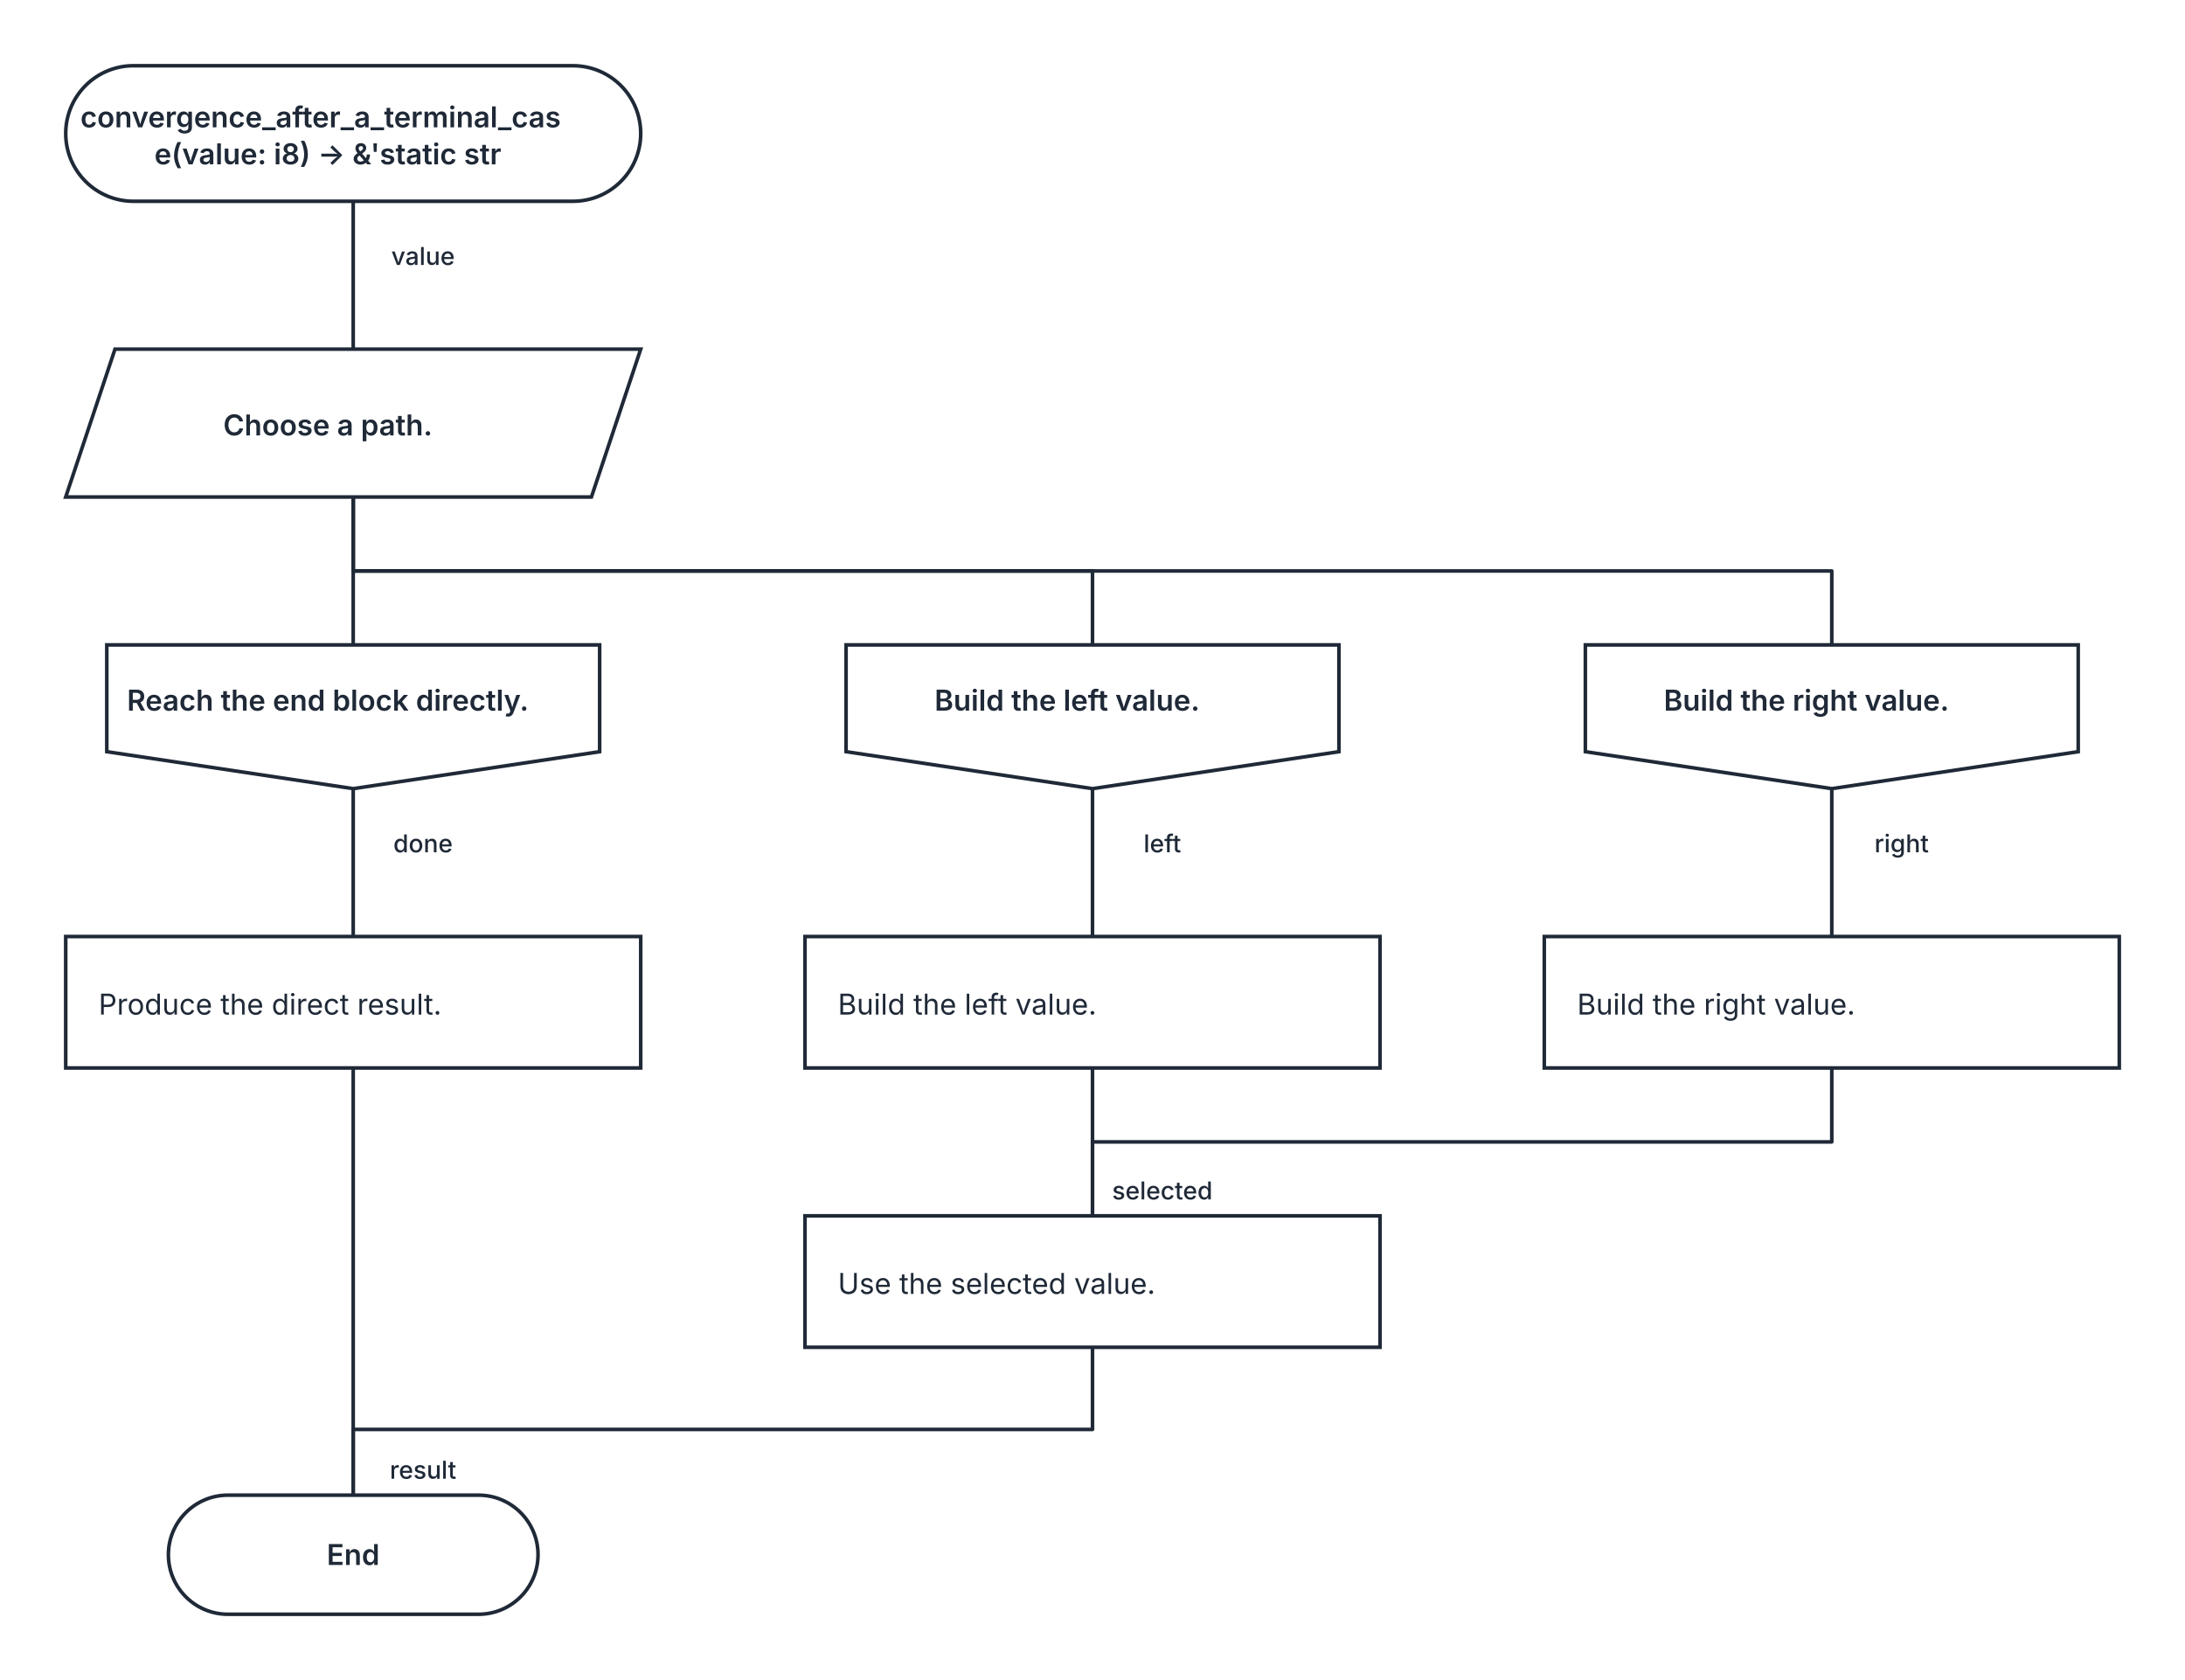
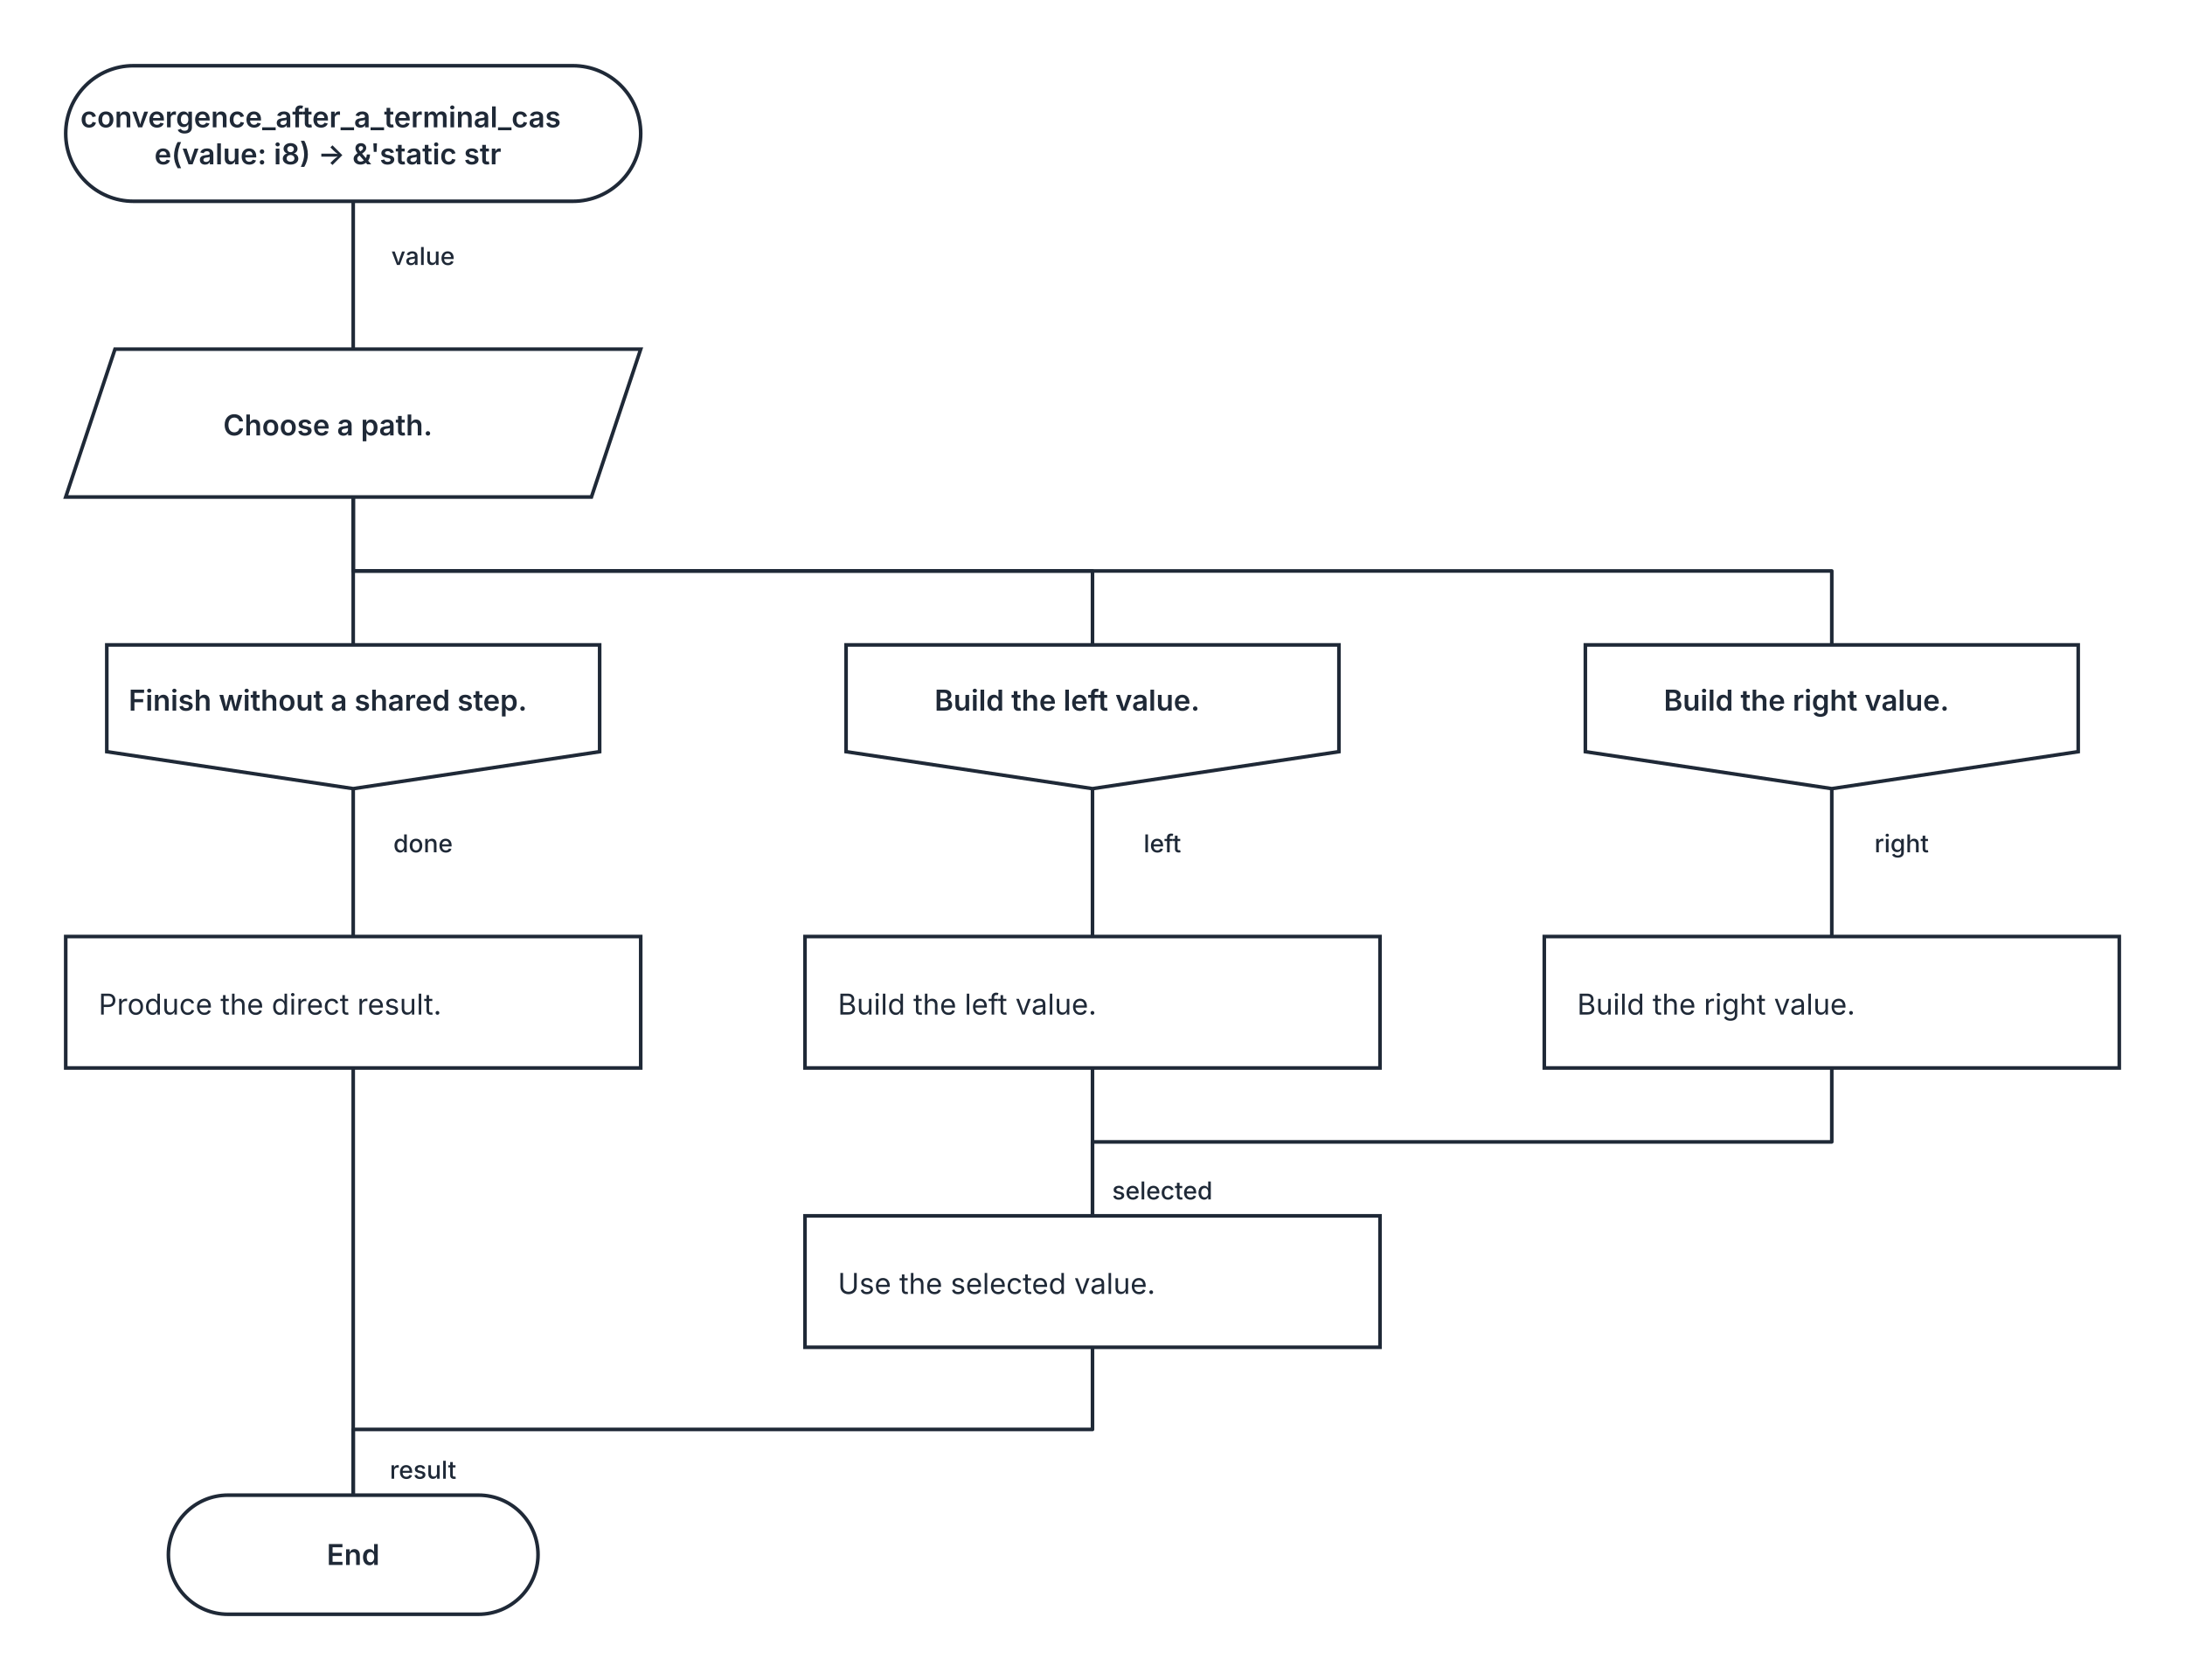
<svg xmlns="http://www.w3.org/2000/svg" width="1064" height="818" viewBox="0 0 1064 818" role="img" aria-labelledby="kaalang-title" aria-describedby="kaalang-description">
  <defs>
    <style>
      svg { color: #1f2937; font-family: Inter, ui-sans-serif, system-ui, -apple-system, BlinkMacSystemFont, "Segoe UI", sans-serif; text-rendering: optimizeLegibility; }
      .edge { fill: none; stroke: currentColor; stroke-width: 1.75; stroke-linecap: square; stroke-linejoin: round; }
      .edge-label { fill: currentColor; font-size: 12px; font-weight: 500; paint-order: stroke; stroke: #ffffff; stroke-width: 5px; stroke-linejoin: round; text-anchor: middle; }
      .node-shape { fill: #ffffff; stroke: currentColor; stroke-width: 1.75; }
      .label { fill: currentColor; font-size: 14px; text-anchor: middle; }
      .start .label, .question .label, .select .label, .case .label, .end .label { font-weight: 600; }
      .action .label { font-weight: 400; text-anchor: start; }
    </style>
  </defs>
  <rect width="100%" height="100%" fill="#ffffff" />
  <g class="edges">
    <path class="edge" d="M 172 98 L 172 170" />
    <path class="edge" d="M 172 242 L 172 314" />
    <path class="edge" d="M 172 242 L 172 278 L 532 278 L 532 314" />
    <path class="edge" d="M 172 242 L 172 278 L 892 278 L 892 314" />
    <path class="edge" d="M 172 384 L 172 456" />
    <path class="edge" d="M 532 384 L 532 456" />
    <path class="edge" d="M 892 384 L 892 456" />
    <path class="edge" d="M 532 520 L 532 592" />
    <path class="edge" d="M 892 520 L 892 556 L 532 556 L 532 592" />
    <path class="edge" d="M 172 520 L 172 728" />
    <path class="edge" d="M 532 656 L 532 696 L 172 696 L 172 728" />
    <text class="edge-label" x="214" y="129" xml:space="preserve">
      <tspan x="214" dy="0">value</tspan>
    </text>
    <text class="edge-label" x="214" y="415" xml:space="preserve">
      <tspan x="214" dy="0">done</tspan>
    </text>
    <text class="edge-label" x="574" y="415" xml:space="preserve">
      <tspan x="574" dy="0">left</tspan>
    </text>
    <text class="edge-label" x="934" y="415" xml:space="preserve">
      <tspan x="934" dy="0">right</tspan>
    </text>
    <text class="edge-label" x="574" y="584" xml:space="preserve">
      <tspan x="574" dy="0">selected</tspan>
    </text>
    <text class="edge-label" x="214" y="720" xml:space="preserve">
      <tspan x="214" dy="0">result</tspan>
    </text>
  </g>
  <g class="nodes">
    <g class="node start" transform="translate(172 65)">
      <rect class="node-shape" x="-140" y="-33" width="280" height="66" rx="33" />
      <text class="label" y="-3" xml:space="preserve">
        <tspan x="0" dy="0">convergence_after_a_terminal_cas</tspan>
        <tspan x="0" dy="18">e(value: i8) -&gt; &amp;'static str</tspan>
      </text>
    </g>
    <g class="node choice select" transform="translate(172 206)">
      <polygon class="node-shape" points="-116,-36 140,-36 116,36 -140,36" />
      <text class="label" y="6" xml:space="preserve">
        <tspan x="0" dy="0">Choose a path.</tspan>
      </text>
    </g>
    <g class="node case" transform="translate(172 349)">
      <polygon class="node-shape" points="-120,-35 120,-35 120,17 0,35 -120,17" />
      <text class="label" y="-3" xml:space="preserve">
-         <tspan x="0" dy="0">Reach the end block directly.</tspan>
+         <tspan x="0" dy="0">Finish without a shared step.</tspan>
      </text>
    </g>
    <g class="node case" transform="translate(532 349)">
      <polygon class="node-shape" points="-120,-35 120,-35 120,17 0,35 -120,17" />
      <text class="label" y="-3" xml:space="preserve">
        <tspan x="0" dy="0">Build the left value.</tspan>
      </text>
    </g>
    <g class="node case" transform="translate(892 349)">
      <polygon class="node-shape" points="-120,-35 120,-35 120,17 0,35 -120,17" />
      <text class="label" y="-3" xml:space="preserve">
        <tspan x="0" dy="0">Build the right value.</tspan>
      </text>
    </g>
    <g class="node action" transform="translate(172 488)">
      <rect class="node-shape" x="-140" y="-32" width="280" height="64" />
      <text class="label" y="6" xml:space="preserve">
        <tspan x="-124" dy="0">Produce the direct result.</tspan>
      </text>
    </g>
    <g class="node action" transform="translate(532 488)">
      <rect class="node-shape" x="-140" y="-32" width="280" height="64" />
      <text class="label" y="6" xml:space="preserve">
        <tspan x="-124" dy="0">Build the left value.</tspan>
      </text>
    </g>
    <g class="node action" transform="translate(892 488)">
      <rect class="node-shape" x="-140" y="-32" width="280" height="64" />
      <text class="label" y="6" xml:space="preserve">
        <tspan x="-124" dy="0">Build the right value.</tspan>
      </text>
    </g>
    <g class="node action" transform="translate(532 624)">
      <rect class="node-shape" x="-140" y="-32" width="280" height="64" />
      <text class="label" y="6" xml:space="preserve">
        <tspan x="-124" dy="0">Use the selected value.</tspan>
      </text>
    </g>
    <g class="node end" transform="translate(172 757)">
      <rect class="node-shape" x="-90" y="-29" width="180" height="58" rx="29" />
      <text class="label" y="5">End</text>
    </g>
  </g>
</svg>
